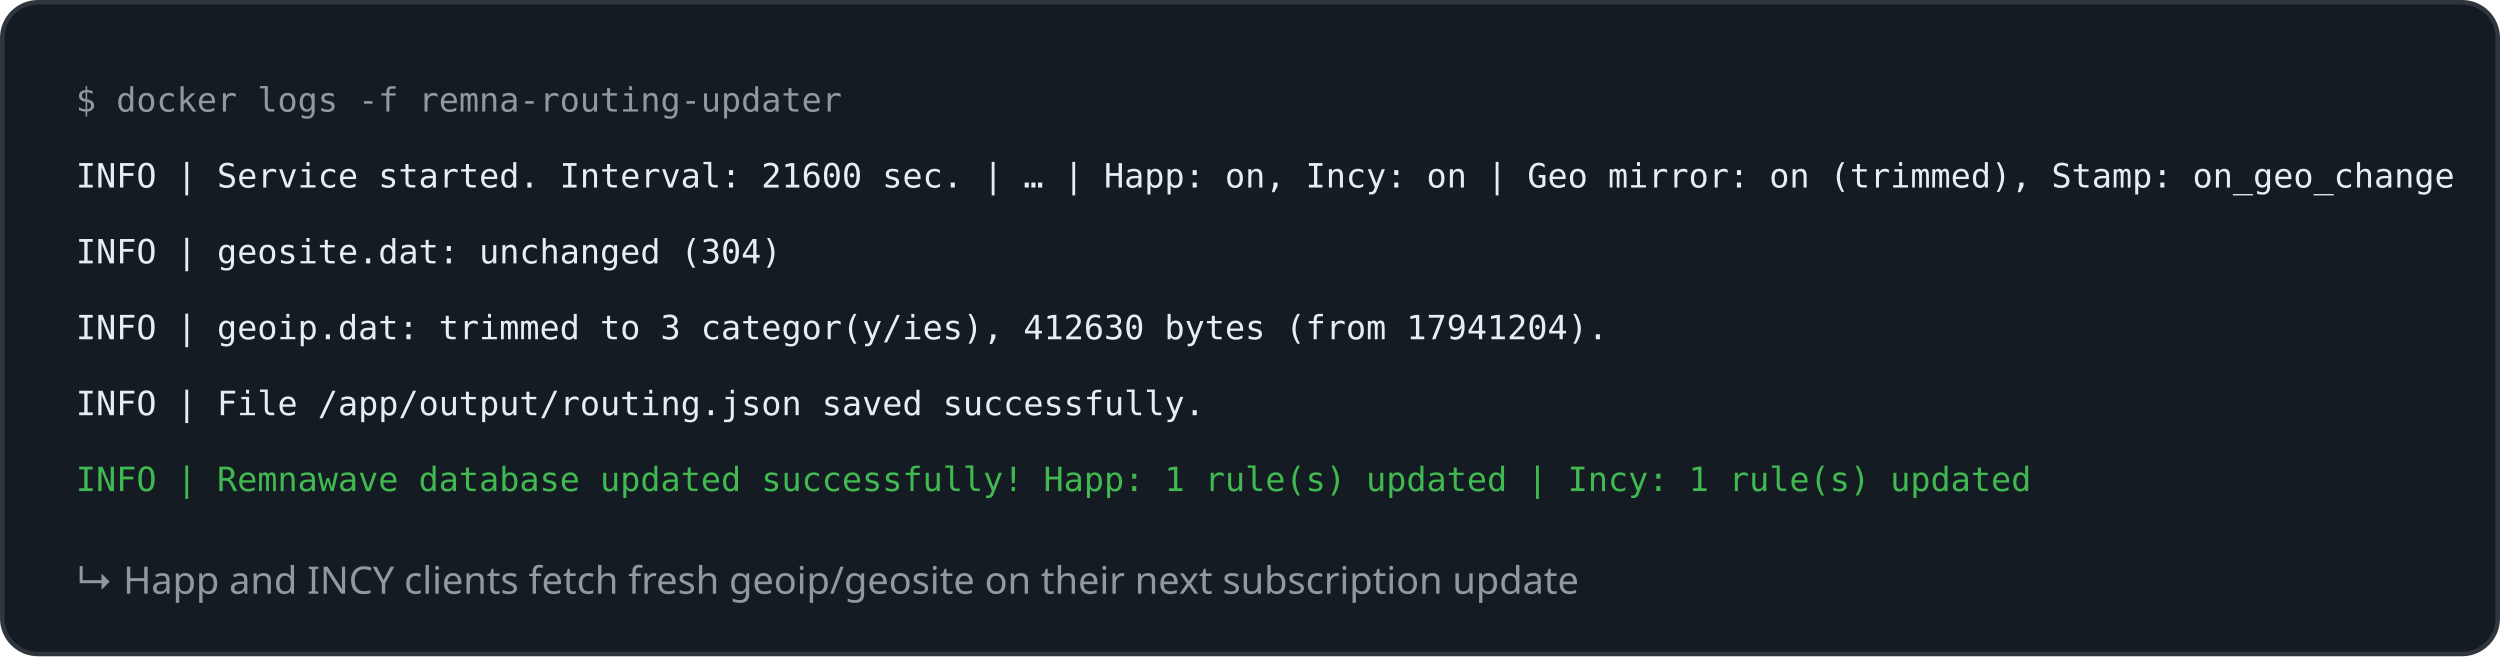
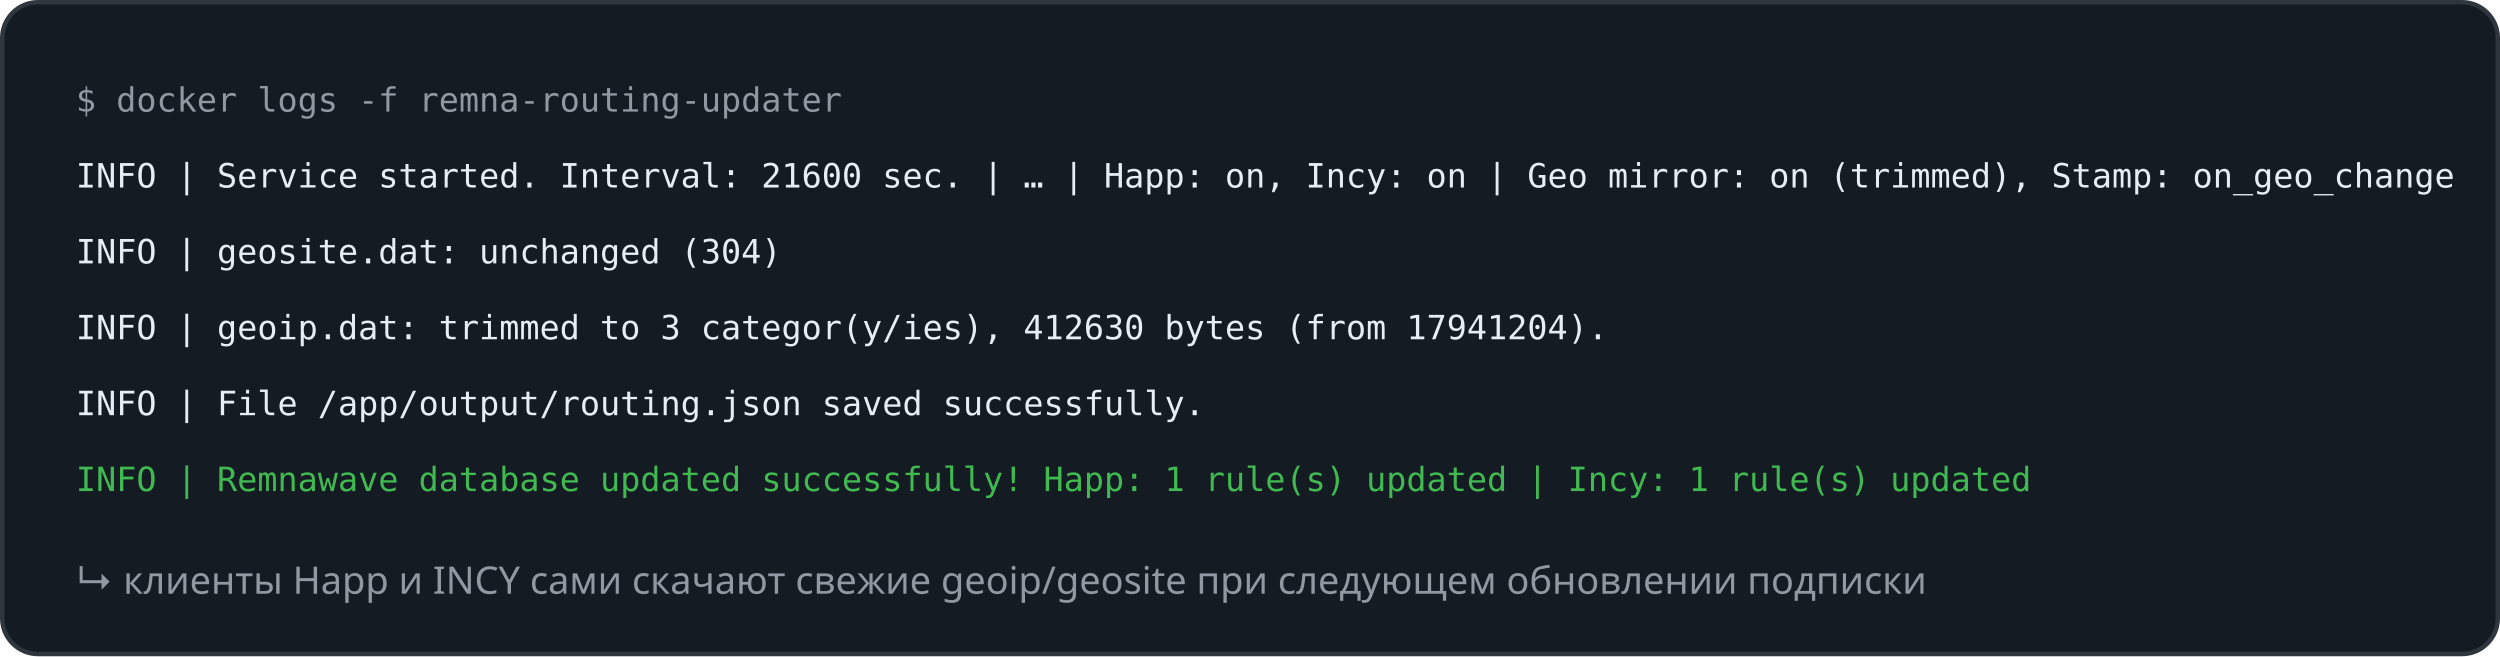
<svg xmlns="http://www.w3.org/2000/svg" width="1120" height="294" viewBox="0 0 1120 294" font-family="-apple-system, &quot;Segoe UI&quot;, &quot;Noto Sans&quot;, Helvetica, Arial, sans-serif">
  <rect x="1" y="1" width="1118" height="292" rx="16" fill="#151b23" stroke="#30363d" stroke-width="2" />
  <text x="34" y="50" font-size="15" fill="#9198a1" font-family="ui-monospace, SFMono-Regular, Consolas, Menlo, monospace">$ docker logs -f remna-routing-updater</text>
  <text x="34" y="84" font-size="15" fill="#e6edf3" font-family="ui-monospace, SFMono-Regular, Consolas, Menlo, monospace">INFO | Service started. Interval: 21600 sec. | … | Happ: on, Incy: on | Geo mirror: on (trimmed), Stamp: on_geo_change</text>
  <text x="34" y="118" font-size="15" fill="#e6edf3" font-family="ui-monospace, SFMono-Regular, Consolas, Menlo, monospace">INFO | geosite.dat: unchanged (304)</text>
  <text x="34" y="152" font-size="15" fill="#e6edf3" font-family="ui-monospace, SFMono-Regular, Consolas, Menlo, monospace">INFO | geoip.dat: trimmed to 3 categor(y/ies), 412630 bytes (from 17941204).</text>
  <text x="34" y="186" font-size="15" fill="#e6edf3" font-family="ui-monospace, SFMono-Regular, Consolas, Menlo, monospace">INFO | File /app/output/routing.json saved successfully.</text>
  <text x="34" y="220" font-size="15" fill="#3fb950" font-family="ui-monospace, SFMono-Regular, Consolas, Menlo, monospace">INFO | Remnawave database updated successfully! Happ: 1 rule(s) updated | Incy: 1 rule(s) updated</text>
-   <text x="34" y="266" font-size="17" fill="#9198a1">↳ Happ and INCY clients fetch fresh geoip/geosite on their next subscription update</text>
+   <text x="34" y="266" font-size="17" fill="#9198a1">↳ клиенты Happ и INCY сами скачают свежие geoip/geosite при следующем обновлении подписки</text>
</svg>
